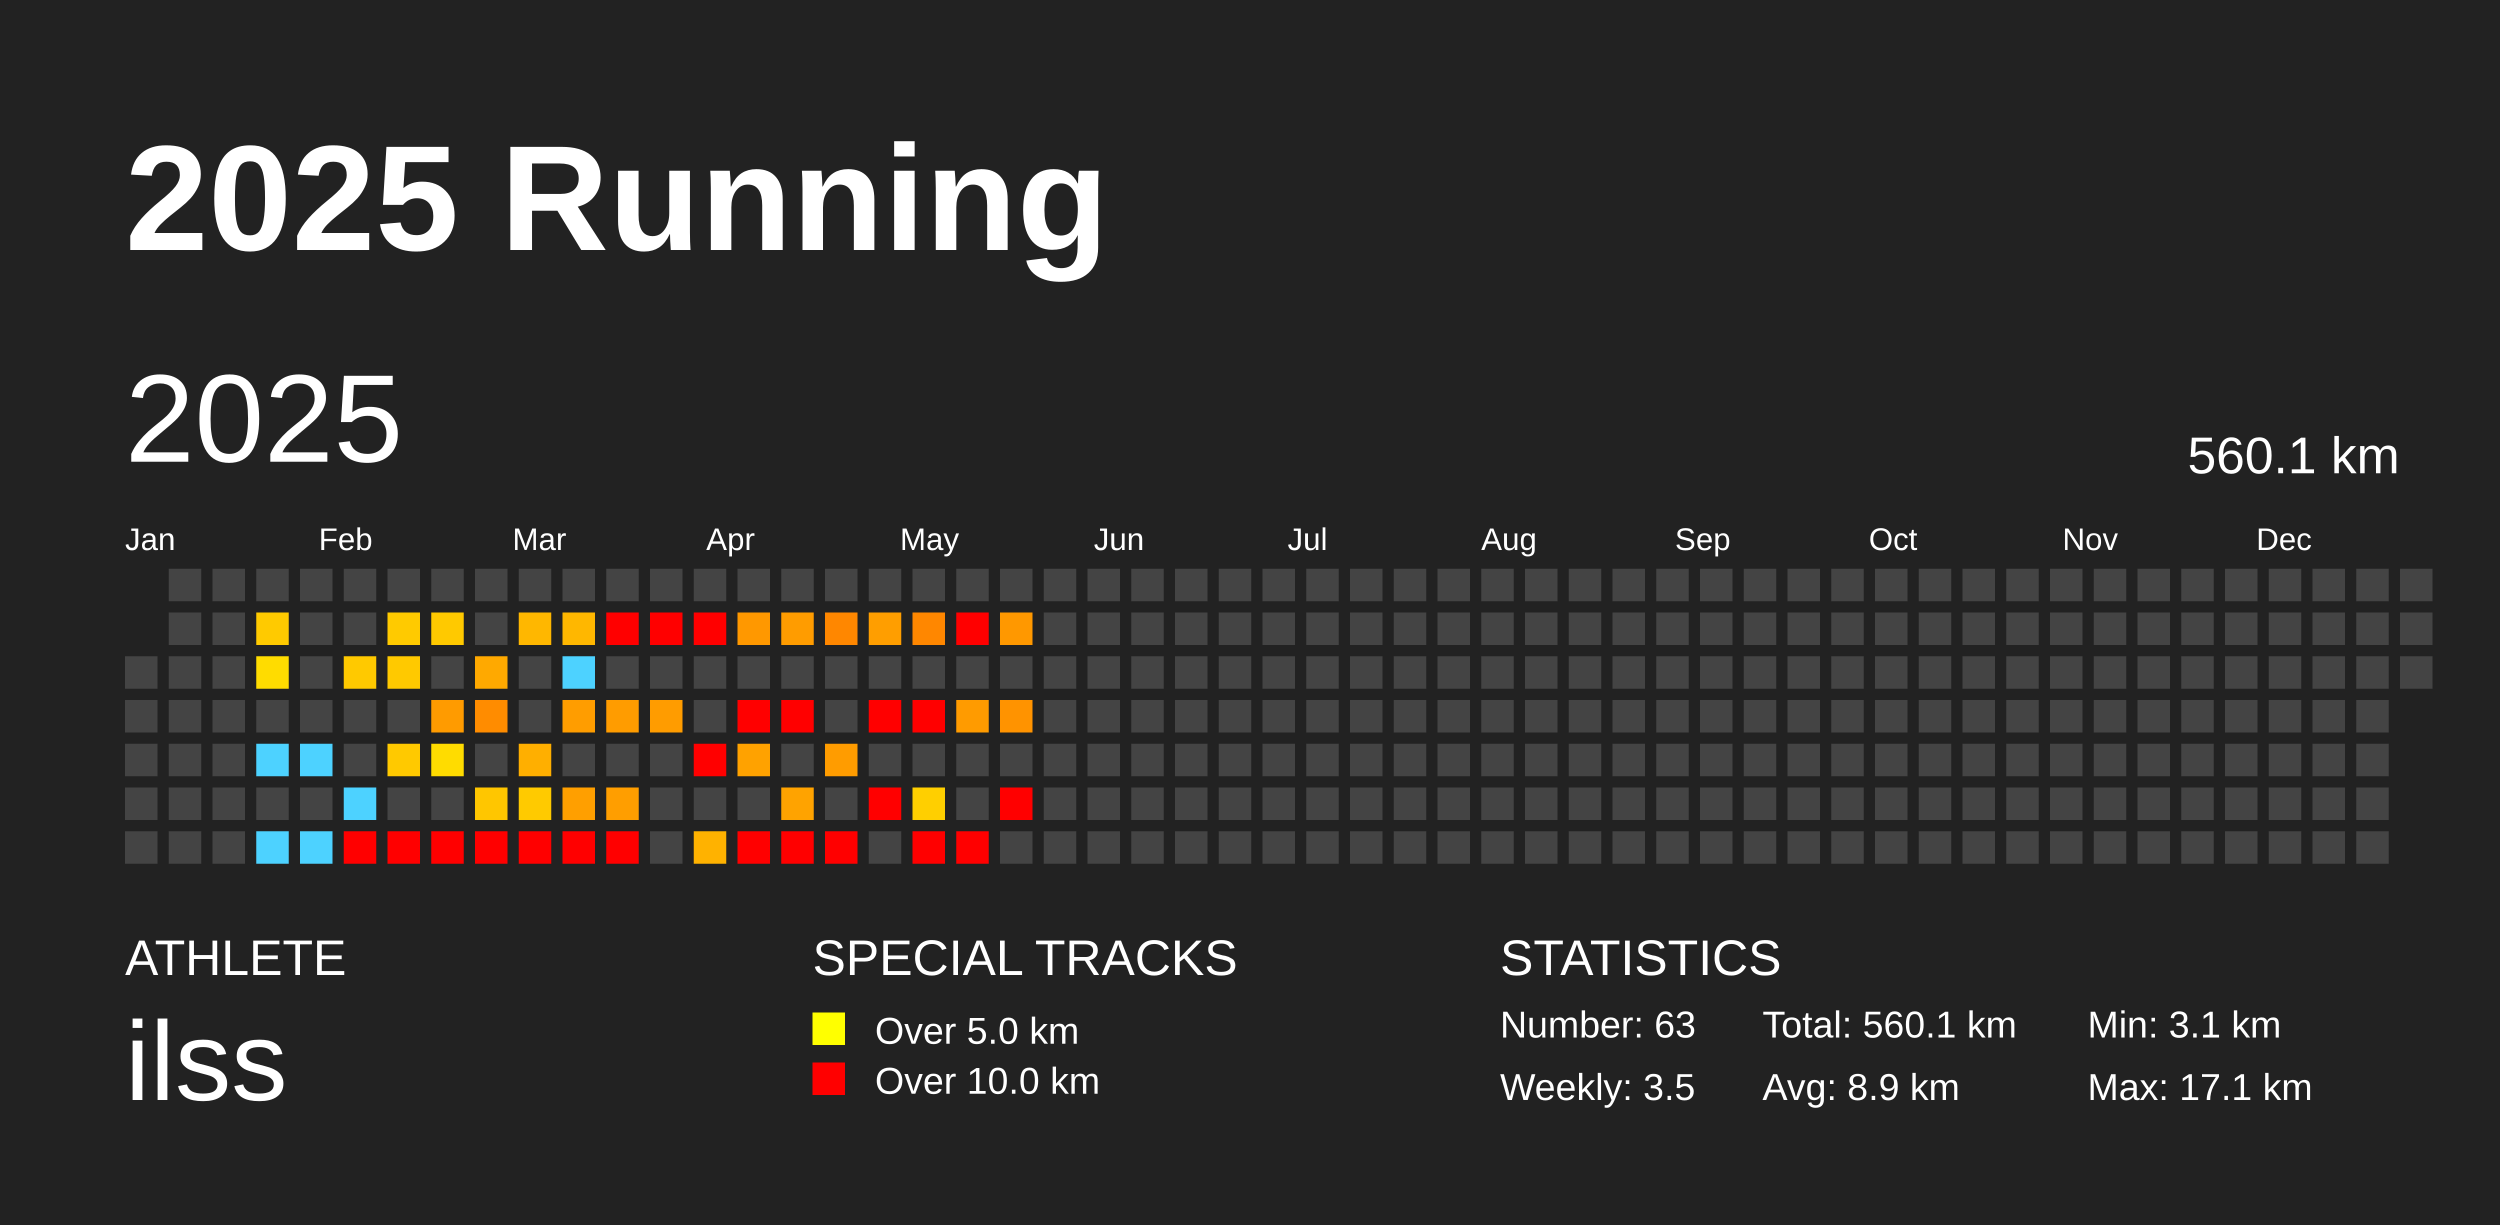
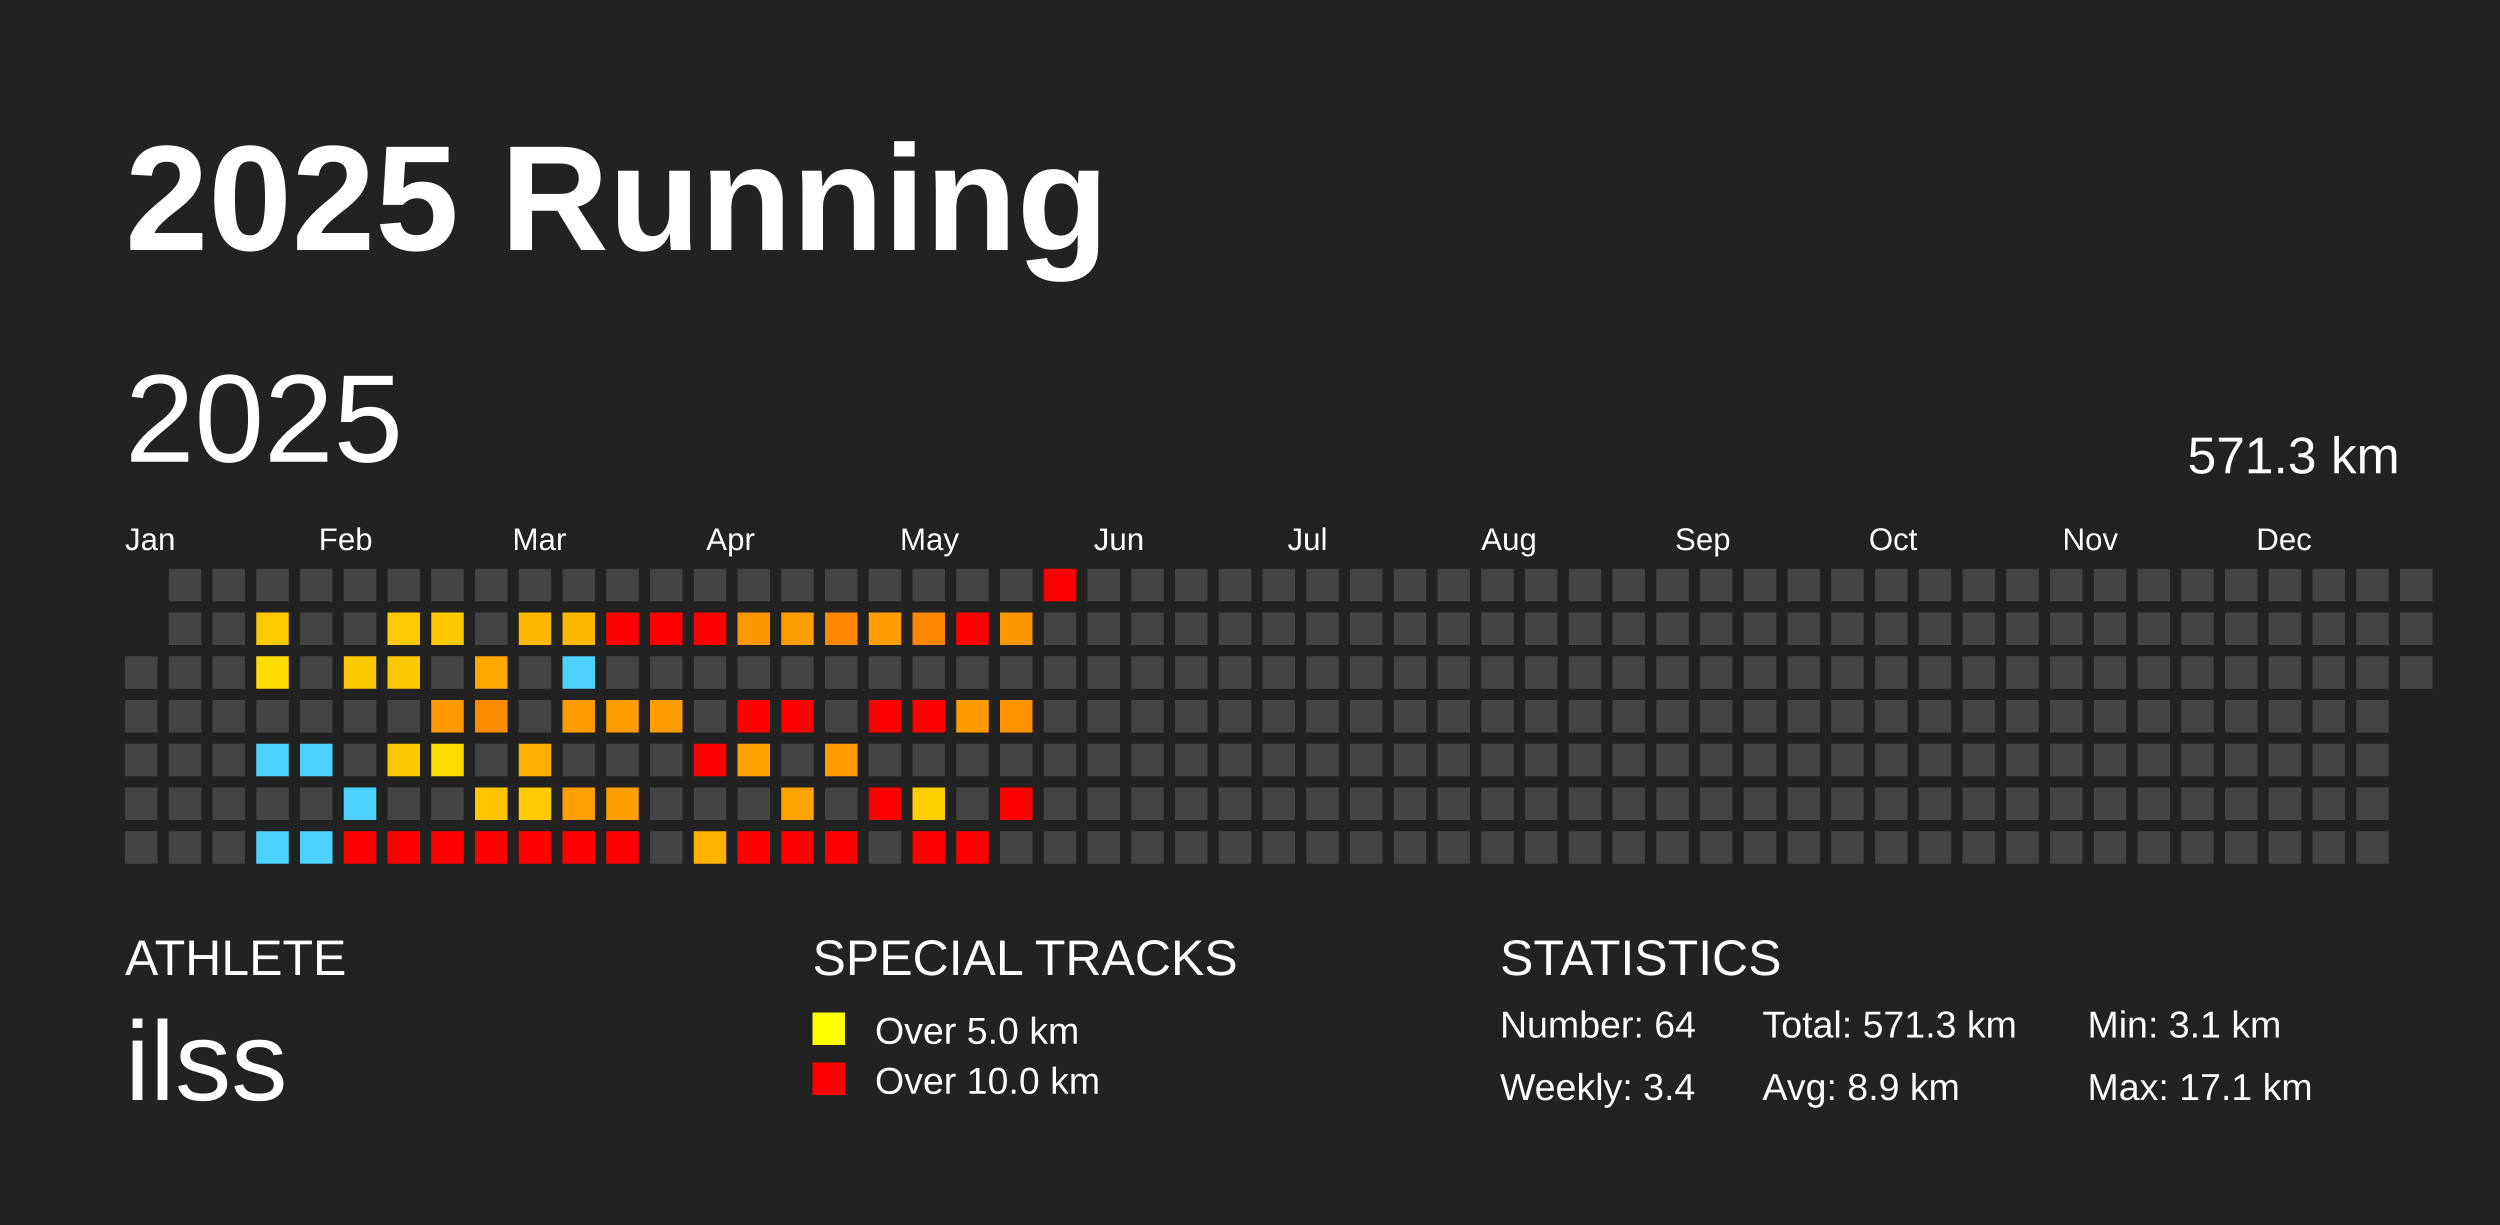
<svg xmlns="http://www.w3.org/2000/svg" baseProfile="full" height="98mm" version="1.1" viewBox="0,0,200,98" width="200mm">
  <defs />
  <rect fill="#222222" height="98" width="200" x="0" y="0" />
  <text fill="#FFFFFF" style="font-size:12px; font-family:Arial; font-weight:bold;" x="10" y="20">2025 Running</text>
  <text fill="#FFFFFF" style="font-size:4px; font-family:Arial" x="10" y="78">ATHLETE</text>
  <text fill="#FFFFFF" style="font-size:9px; font-family:Arial" x="10" y="88">ilss</text>
  <text fill="#FFFFFF" style="font-size:4px; font-family:Arial" x="65" y="78">SPECIAL TRACKS</text>
  <rect fill="yellow" height="2.6" width="2.6" x="65" y="81" />
  <text fill="#FFFFFF" style="font-size:3px; font-family:Arial" x="70" y="83.5">Over 5.0 km</text>
  <rect fill="red" height="2.6" width="2.6" x="65" y="85" />
  <text fill="#FFFFFF" style="font-size:3px; font-family:Arial" x="70" y="87.5">Over 10.0 km</text>
  <text fill="#FFFFFF" style="font-size:4px; font-family:Arial" x="120" y="78">STATISTICS</text>
-   <text fill="#FFFFFF" style="font-size:3px; font-family:Arial" x="120" y="83">Number: 63</text>
-   <text fill="#FFFFFF" style="font-size:3px; font-family:Arial" x="120" y="88">Weekly: 3.5</text>
-   <text fill="#FFFFFF" style="font-size:3px; font-family:Arial" x="141" y="83">Total: 560.1 km</text>
+   <text fill="#FFFFFF" style="font-size:3px; font-family:Arial" x="120" y="83">Number: 64</text>
+   <text fill="#FFFFFF" style="font-size:3px; font-family:Arial" x="120" y="88">Weekly: 3.4</text>
+   <text fill="#FFFFFF" style="font-size:3px; font-family:Arial" x="141" y="83">Total: 571.3 km</text>
  <text fill="#FFFFFF" style="font-size:3px; font-family:Arial" x="141" y="88">Avg: 8.9 km</text>
  <text fill="#FFFFFF" style="font-size:3px; font-family:Arial" x="167" y="83">Min: 3.1 km</text>
  <text fill="#FFFFFF" style="font-size:3px; font-family:Arial" x="167" y="88">Max: 17.1 km</text>
  <text dominant-baseline="hanging" fill="#FFFFFF" style="font-size:10.0px; font-family:Arial;" x="10" y="30">2025</text>
-   <text dominant-baseline="hanging" fill="#FFFFFF" style="font-size:4.125px; font-family:Arial;" x="175" y="35">560.1 km</text>
+   <text dominant-baseline="hanging" fill="#FFFFFF" style="font-size:4.125px; font-family:Arial;" x="175" y="35">571.3 km</text>
  <text fill="#FFFFFF" style="font-size:2.5px; font-family:Arial" x="10.0" y="44">Jan</text>
  <text fill="#FFFFFF" style="font-size:2.5px; font-family:Arial" x="25.5" y="44">Feb</text>
  <text fill="#FFFFFF" style="font-size:2.5px; font-family:Arial" x="41.0" y="44">Mar</text>
  <text fill="#FFFFFF" style="font-size:2.5px; font-family:Arial" x="56.5" y="44">Apr</text>
  <text fill="#FFFFFF" style="font-size:2.5px; font-family:Arial" x="72.0" y="44">May</text>
  <text fill="#FFFFFF" style="font-size:2.5px; font-family:Arial" x="87.5" y="44">Jun</text>
  <text fill="#FFFFFF" style="font-size:2.5px; font-family:Arial" x="103.0" y="44">Jul</text>
  <text fill="#FFFFFF" style="font-size:2.5px; font-family:Arial" x="118.5" y="44">Aug</text>
  <text fill="#FFFFFF" style="font-size:2.5px; font-family:Arial" x="134.0" y="44">Sep</text>
  <text fill="#FFFFFF" style="font-size:2.5px; font-family:Arial" x="149.5" y="44">Oct</text>
  <text fill="#FFFFFF" style="font-size:2.5px; font-family:Arial" x="165.0" y="44">Nov</text>
  <text fill="#FFFFFF" style="font-size:2.5px; font-family:Arial" x="180.5" y="44">Dec</text>
  <rect fill="#444444" height="2.6" width="2.6" x="10.0" y="52.5" />
  <rect fill="#444444" height="2.6" width="2.6" x="10.0" y="56.0" />
  <rect fill="#444444" height="2.6" width="2.6" x="10.0" y="59.5" />
  <rect fill="#444444" height="2.6" width="2.6" x="10.0" y="63.0" />
  <rect fill="#444444" height="2.6" width="2.6" x="10.0" y="66.5" />
  <rect fill="#444444" height="2.6" width="2.6" x="13.5" y="45.5" />
  <rect fill="#444444" height="2.6" width="2.6" x="13.5" y="49.0" />
  <rect fill="#444444" height="2.6" width="2.6" x="13.5" y="52.5" />
  <rect fill="#444444" height="2.6" width="2.6" x="13.5" y="56.0" />
  <rect fill="#444444" height="2.6" width="2.6" x="13.5" y="59.5" />
  <rect fill="#444444" height="2.6" width="2.6" x="13.5" y="63.0" />
  <rect fill="#444444" height="2.6" width="2.6" x="13.5" y="66.5" />
  <rect fill="#444444" height="2.6" width="2.6" x="17.0" y="45.5" />
  <rect fill="#444444" height="2.6" width="2.6" x="17.0" y="49.0" />
  <rect fill="#444444" height="2.6" width="2.6" x="17.0" y="52.5" />
  <rect fill="#444444" height="2.6" width="2.6" x="17.0" y="56.0" />
  <rect fill="#444444" height="2.6" width="2.6" x="17.0" y="59.5" />
  <rect fill="#444444" height="2.6" width="2.6" x="17.0" y="63.0" />
  <rect fill="#444444" height="2.6" width="2.6" x="17.0" y="66.5" />
  <rect fill="#444444" height="2.6" width="2.6" x="20.5" y="45.5" />
  <rect fill="#ffca00" height="2.6" width="2.6" x="20.5" y="49.0" />
  <rect fill="#ffdc00" height="2.6" width="2.6" x="20.5" y="52.5" />
  <rect fill="#444444" height="2.6" width="2.6" x="20.5" y="56.0" />
  <rect fill="#4dd2ff" height="2.6" width="2.6" x="20.5" y="59.5" />
  <rect fill="#444444" height="2.6" width="2.6" x="20.5" y="63.0" />
  <rect fill="#4dd2ff" height="2.6" width="2.6" x="20.5" y="66.5" />
  <rect fill="#444444" height="2.6" width="2.6" x="24.0" y="45.5" />
  <rect fill="#444444" height="2.6" width="2.6" x="24.0" y="49.0" />
  <rect fill="#444444" height="2.6" width="2.6" x="24.0" y="52.5" />
  <rect fill="#444444" height="2.6" width="2.6" x="24.0" y="56.0" />
  <rect fill="#4dd2ff" height="2.6" width="2.6" x="24.0" y="59.5" />
  <rect fill="#444444" height="2.6" width="2.6" x="24.0" y="63.0" />
  <rect fill="#4dd2ff" height="2.6" width="2.6" x="24.0" y="66.5" />
  <rect fill="#444444" height="2.6" width="2.6" x="27.5" y="45.5" />
  <rect fill="#444444" height="2.6" width="2.6" x="27.5" y="49.0" />
  <rect fill="#ffc900" height="2.6" width="2.6" x="27.5" y="52.5" />
  <rect fill="#444444" height="2.6" width="2.6" x="27.5" y="56.0" />
  <rect fill="#444444" height="2.6" width="2.6" x="27.5" y="59.5" />
  <rect fill="#4dd2ff" height="2.6" width="2.6" x="27.5" y="63.0" />
  <rect fill="red" height="2.6" width="2.6" x="27.5" y="66.5" />
  <rect fill="#444444" height="2.6" width="2.6" x="31.0" y="45.5" />
  <rect fill="#ffca00" height="2.6" width="2.6" x="31.0" y="49.0" />
  <rect fill="#ffc900" height="2.6" width="2.6" x="31.0" y="52.5" />
  <rect fill="#444444" height="2.6" width="2.6" x="31.0" y="56.0" />
  <rect fill="#ffc900" height="2.6" width="2.6" x="31.0" y="59.5" />
  <rect fill="#444444" height="2.6" width="2.6" x="31.0" y="63.0" />
  <rect fill="red" height="2.6" width="2.6" x="31.0" y="66.5" />
  <rect fill="#444444" height="2.6" width="2.6" x="34.5" y="45.5" />
  <rect fill="#ffc900" height="2.6" width="2.6" x="34.5" y="49.0" />
  <rect fill="#444444" height="2.6" width="2.6" x="34.5" y="52.5" />
  <rect fill="#ff9b00" height="2.6" width="2.6" x="34.5" y="56.0" />
  <rect fill="#ffdc00" height="2.6" width="2.6" x="34.5" y="59.5" />
  <rect fill="#444444" height="2.6" width="2.6" x="34.5" y="63.0" />
  <rect fill="red" height="2.6" width="2.6" x="34.5" y="66.5" />
  <rect fill="#444444" height="2.6" width="2.6" x="38.0" y="45.5" />
  <rect fill="#444444" height="2.6" width="2.6" x="38.0" y="49.0" />
  <rect fill="#ffa900" height="2.6" width="2.6" x="38.0" y="52.5" />
  <rect fill="#ff8c00" height="2.6" width="2.6" x="38.0" y="56.0" />
  <rect fill="#444444" height="2.6" width="2.6" x="38.0" y="59.5" />
  <rect fill="#ffc600" height="2.6" width="2.6" x="38.0" y="63.0" />
  <rect fill="red" height="2.6" width="2.6" x="38.0" y="66.5" />
  <rect fill="#444444" height="2.6" width="2.6" x="41.5" y="45.5" />
  <rect fill="#ffb700" height="2.6" width="2.6" x="41.5" y="49.0" />
  <rect fill="#444444" height="2.6" width="2.6" x="41.5" y="52.5" />
  <rect fill="#444444" height="2.6" width="2.6" x="41.5" y="56.0" />
  <rect fill="#ffaf00" height="2.6" width="2.6" x="41.5" y="59.5" />
  <rect fill="#ffca00" height="2.6" width="2.6" x="41.5" y="63.0" />
  <rect fill="red" height="2.6" width="2.6" x="41.5" y="66.5" />
  <rect fill="#444444" height="2.6" width="2.6" x="45.0" y="45.5" />
  <rect fill="#ffb700" height="2.6" width="2.6" x="45.0" y="49.0" />
  <rect fill="#4dd2ff" height="2.6" width="2.6" x="45.0" y="52.5" />
  <rect fill="#ff9d00" height="2.6" width="2.6" x="45.0" y="56.0" />
  <rect fill="#444444" height="2.6" width="2.6" x="45.0" y="59.5" />
  <rect fill="#ff9f00" height="2.6" width="2.6" x="45.0" y="63.0" />
  <rect fill="red" height="2.6" width="2.6" x="45.0" y="66.5" />
  <rect fill="#444444" height="2.6" width="2.6" x="48.5" y="45.5" />
  <rect fill="red" height="2.6" width="2.6" x="48.5" y="49.0" />
  <rect fill="#444444" height="2.6" width="2.6" x="48.5" y="52.5" />
  <rect fill="#ff9c00" height="2.6" width="2.6" x="48.5" y="56.0" />
  <rect fill="#444444" height="2.6" width="2.6" x="48.5" y="59.5" />
  <rect fill="#ff9e00" height="2.6" width="2.6" x="48.5" y="63.0" />
  <rect fill="red" height="2.6" width="2.6" x="48.5" y="66.5" />
  <rect fill="#444444" height="2.6" width="2.6" x="52.0" y="45.5" />
  <rect fill="red" height="2.6" width="2.6" x="52.0" y="49.0" />
  <rect fill="#444444" height="2.6" width="2.6" x="52.0" y="52.5" />
  <rect fill="#ff9c00" height="2.6" width="2.6" x="52.0" y="56.0" />
  <rect fill="#444444" height="2.6" width="2.6" x="52.0" y="59.5" />
  <rect fill="#444444" height="2.6" width="2.6" x="52.0" y="63.0" />
  <rect fill="#444444" height="2.6" width="2.6" x="52.0" y="66.5" />
  <rect fill="#444444" height="2.6" width="2.6" x="55.5" y="45.5" />
  <rect fill="red" height="2.6" width="2.6" x="55.5" y="49.0" />
  <rect fill="#444444" height="2.6" width="2.6" x="55.5" y="52.5" />
  <rect fill="#444444" height="2.6" width="2.6" x="55.5" y="56.0" />
  <rect fill="red" height="2.6" width="2.6" x="55.5" y="59.5" />
  <rect fill="#444444" height="2.6" width="2.6" x="55.5" y="63.0" />
  <rect fill="#ffb200" height="2.6" width="2.6" x="55.5" y="66.5" />
  <rect fill="#444444" height="2.6" width="2.6" x="59.0" y="45.5" />
  <rect fill="#ff9800" height="2.6" width="2.6" x="59.0" y="49.0" />
  <rect fill="#444444" height="2.6" width="2.6" x="59.0" y="52.5" />
  <rect fill="red" height="2.6" width="2.6" x="59.0" y="56.0" />
  <rect fill="#ffa200" height="2.6" width="2.6" x="59.0" y="59.5" />
  <rect fill="#444444" height="2.6" width="2.6" x="59.0" y="63.0" />
  <rect fill="red" height="2.6" width="2.6" x="59.0" y="66.5" />
  <rect fill="#444444" height="2.6" width="2.6" x="62.5" y="45.5" />
  <rect fill="#ff9c00" height="2.6" width="2.6" x="62.5" y="49.0" />
  <rect fill="#444444" height="2.6" width="2.6" x="62.5" y="52.5" />
  <rect fill="red" height="2.6" width="2.6" x="62.5" y="56.0" />
  <rect fill="#444444" height="2.6" width="2.6" x="62.5" y="59.5" />
  <rect fill="#ffa300" height="2.6" width="2.6" x="62.5" y="63.0" />
  <rect fill="red" height="2.6" width="2.6" x="62.5" y="66.5" />
  <rect fill="#444444" height="2.6" width="2.6" x="66.0" y="45.5" />
  <rect fill="#ff8700" height="2.6" width="2.6" x="66.0" y="49.0" />
  <rect fill="#444444" height="2.6" width="2.6" x="66.0" y="52.5" />
  <rect fill="#444444" height="2.6" width="2.6" x="66.0" y="56.0" />
  <rect fill="#ff9c00" height="2.6" width="2.6" x="66.0" y="59.5" />
  <rect fill="#444444" height="2.6" width="2.6" x="66.0" y="63.0" />
  <rect fill="red" height="2.6" width="2.6" x="66.0" y="66.5" />
  <rect fill="#444444" height="2.6" width="2.6" x="69.5" y="45.5" />
  <rect fill="#ff9e00" height="2.6" width="2.6" x="69.5" y="49.0" />
  <rect fill="#444444" height="2.6" width="2.6" x="69.5" y="52.5" />
  <rect fill="red" height="2.6" width="2.6" x="69.5" y="56.0" />
  <rect fill="#444444" height="2.6" width="2.6" x="69.5" y="59.5" />
  <rect fill="red" height="2.6" width="2.6" x="69.5" y="63.0" />
  <rect fill="#444444" height="2.6" width="2.6" x="69.5" y="66.5" />
  <rect fill="#444444" height="2.6" width="2.6" x="73.0" y="45.5" />
  <rect fill="#ff8700" height="2.6" width="2.6" x="73.0" y="49.0" />
  <rect fill="#444444" height="2.6" width="2.6" x="73.0" y="52.5" />
  <rect fill="red" height="2.6" width="2.6" x="73.0" y="56.0" />
  <rect fill="#444444" height="2.6" width="2.6" x="73.0" y="59.5" />
  <rect fill="#ffcf00" height="2.6" width="2.6" x="73.0" y="63.0" />
  <rect fill="red" height="2.6" width="2.6" x="73.0" y="66.5" />
  <rect fill="#444444" height="2.6" width="2.6" x="76.5" y="45.5" />
  <rect fill="red" height="2.6" width="2.6" x="76.5" y="49.0" />
  <rect fill="#444444" height="2.6" width="2.6" x="76.5" y="52.5" />
  <rect fill="#ff9b00" height="2.6" width="2.6" x="76.5" y="56.0" />
  <rect fill="#444444" height="2.6" width="2.6" x="76.5" y="59.5" />
  <rect fill="#444444" height="2.6" width="2.6" x="76.5" y="63.0" />
  <rect fill="red" height="2.6" width="2.6" x="76.5" y="66.5" />
  <rect fill="#444444" height="2.6" width="2.6" x="80.0" y="45.5" />
  <rect fill="#ff9800" height="2.6" width="2.6" x="80.0" y="49.0" />
  <rect fill="#444444" height="2.6" width="2.6" x="80.0" y="52.5" />
  <rect fill="#ff9300" height="2.6" width="2.6" x="80.0" y="56.0" />
  <rect fill="#444444" height="2.6" width="2.6" x="80.0" y="59.5" />
  <rect fill="red" height="2.6" width="2.6" x="80.0" y="63.0" />
  <rect fill="#444444" height="2.6" width="2.6" x="80.0" y="66.5" />
-   <rect fill="#444444" height="2.6" width="2.6" x="83.5" y="45.5" />
+   <rect fill="red" height="2.6" width="2.6" x="83.5" y="45.5" />
  <rect fill="#444444" height="2.6" width="2.6" x="83.5" y="49.0" />
  <rect fill="#444444" height="2.6" width="2.6" x="83.5" y="52.5" />
  <rect fill="#444444" height="2.6" width="2.6" x="83.5" y="56.0" />
  <rect fill="#444444" height="2.6" width="2.6" x="83.5" y="59.5" />
  <rect fill="#444444" height="2.6" width="2.6" x="83.5" y="63.0" />
  <rect fill="#444444" height="2.6" width="2.6" x="83.5" y="66.5" />
  <rect fill="#444444" height="2.6" width="2.6" x="87.0" y="45.5" />
  <rect fill="#444444" height="2.6" width="2.6" x="87.0" y="49.0" />
  <rect fill="#444444" height="2.6" width="2.6" x="87.0" y="52.5" />
  <rect fill="#444444" height="2.6" width="2.6" x="87.0" y="56.0" />
  <rect fill="#444444" height="2.6" width="2.6" x="87.0" y="59.5" />
  <rect fill="#444444" height="2.6" width="2.6" x="87.0" y="63.0" />
  <rect fill="#444444" height="2.6" width="2.6" x="87.0" y="66.5" />
  <rect fill="#444444" height="2.6" width="2.6" x="90.5" y="45.5" />
  <rect fill="#444444" height="2.6" width="2.6" x="90.5" y="49.0" />
  <rect fill="#444444" height="2.6" width="2.6" x="90.5" y="52.5" />
  <rect fill="#444444" height="2.6" width="2.6" x="90.5" y="56.0" />
  <rect fill="#444444" height="2.6" width="2.6" x="90.5" y="59.5" />
  <rect fill="#444444" height="2.6" width="2.6" x="90.5" y="63.0" />
  <rect fill="#444444" height="2.6" width="2.6" x="90.5" y="66.5" />
  <rect fill="#444444" height="2.6" width="2.6" x="94.0" y="45.5" />
  <rect fill="#444444" height="2.6" width="2.6" x="94.0" y="49.0" />
  <rect fill="#444444" height="2.6" width="2.6" x="94.0" y="52.5" />
  <rect fill="#444444" height="2.6" width="2.6" x="94.0" y="56.0" />
  <rect fill="#444444" height="2.6" width="2.6" x="94.0" y="59.5" />
  <rect fill="#444444" height="2.6" width="2.6" x="94.0" y="63.0" />
  <rect fill="#444444" height="2.6" width="2.6" x="94.0" y="66.5" />
  <rect fill="#444444" height="2.6" width="2.6" x="97.5" y="45.5" />
  <rect fill="#444444" height="2.6" width="2.6" x="97.5" y="49.0" />
  <rect fill="#444444" height="2.6" width="2.6" x="97.5" y="52.5" />
  <rect fill="#444444" height="2.6" width="2.6" x="97.5" y="56.0" />
  <rect fill="#444444" height="2.6" width="2.6" x="97.5" y="59.5" />
  <rect fill="#444444" height="2.6" width="2.6" x="97.5" y="63.0" />
  <rect fill="#444444" height="2.6" width="2.6" x="97.5" y="66.5" />
  <rect fill="#444444" height="2.6" width="2.6" x="101.0" y="45.5" />
  <rect fill="#444444" height="2.6" width="2.6" x="101.0" y="49.0" />
  <rect fill="#444444" height="2.6" width="2.6" x="101.0" y="52.5" />
  <rect fill="#444444" height="2.6" width="2.6" x="101.0" y="56.0" />
  <rect fill="#444444" height="2.6" width="2.6" x="101.0" y="59.5" />
  <rect fill="#444444" height="2.6" width="2.6" x="101.0" y="63.0" />
  <rect fill="#444444" height="2.6" width="2.6" x="101.0" y="66.5" />
  <rect fill="#444444" height="2.6" width="2.6" x="104.5" y="45.5" />
  <rect fill="#444444" height="2.6" width="2.6" x="104.5" y="49.0" />
  <rect fill="#444444" height="2.6" width="2.6" x="104.5" y="52.5" />
  <rect fill="#444444" height="2.6" width="2.6" x="104.5" y="56.0" />
  <rect fill="#444444" height="2.6" width="2.6" x="104.5" y="59.5" />
  <rect fill="#444444" height="2.6" width="2.6" x="104.5" y="63.0" />
  <rect fill="#444444" height="2.6" width="2.6" x="104.5" y="66.5" />
  <rect fill="#444444" height="2.6" width="2.6" x="108.0" y="45.5" />
  <rect fill="#444444" height="2.6" width="2.6" x="108.0" y="49.0" />
  <rect fill="#444444" height="2.6" width="2.6" x="108.0" y="52.5" />
  <rect fill="#444444" height="2.6" width="2.6" x="108.0" y="56.0" />
  <rect fill="#444444" height="2.6" width="2.6" x="108.0" y="59.5" />
  <rect fill="#444444" height="2.6" width="2.6" x="108.0" y="63.0" />
  <rect fill="#444444" height="2.6" width="2.6" x="108.0" y="66.5" />
  <rect fill="#444444" height="2.6" width="2.6" x="111.5" y="45.5" />
  <rect fill="#444444" height="2.6" width="2.6" x="111.5" y="49.0" />
  <rect fill="#444444" height="2.6" width="2.6" x="111.5" y="52.5" />
  <rect fill="#444444" height="2.6" width="2.6" x="111.5" y="56.0" />
  <rect fill="#444444" height="2.6" width="2.6" x="111.5" y="59.5" />
  <rect fill="#444444" height="2.6" width="2.6" x="111.5" y="63.0" />
  <rect fill="#444444" height="2.6" width="2.6" x="111.5" y="66.5" />
  <rect fill="#444444" height="2.6" width="2.6" x="115.0" y="45.5" />
  <rect fill="#444444" height="2.6" width="2.6" x="115.0" y="49.0" />
  <rect fill="#444444" height="2.6" width="2.6" x="115.0" y="52.5" />
  <rect fill="#444444" height="2.6" width="2.6" x="115.0" y="56.0" />
  <rect fill="#444444" height="2.6" width="2.6" x="115.0" y="59.5" />
  <rect fill="#444444" height="2.6" width="2.6" x="115.0" y="63.0" />
  <rect fill="#444444" height="2.6" width="2.6" x="115.0" y="66.5" />
  <rect fill="#444444" height="2.6" width="2.6" x="118.5" y="45.5" />
  <rect fill="#444444" height="2.6" width="2.6" x="118.5" y="49.0" />
  <rect fill="#444444" height="2.6" width="2.6" x="118.5" y="52.5" />
  <rect fill="#444444" height="2.6" width="2.6" x="118.5" y="56.0" />
  <rect fill="#444444" height="2.6" width="2.6" x="118.5" y="59.5" />
  <rect fill="#444444" height="2.6" width="2.6" x="118.5" y="63.0" />
  <rect fill="#444444" height="2.6" width="2.6" x="118.5" y="66.5" />
  <rect fill="#444444" height="2.6" width="2.6" x="122.0" y="45.5" />
  <rect fill="#444444" height="2.6" width="2.6" x="122.0" y="49.0" />
  <rect fill="#444444" height="2.6" width="2.6" x="122.0" y="52.5" />
  <rect fill="#444444" height="2.6" width="2.6" x="122.0" y="56.0" />
  <rect fill="#444444" height="2.6" width="2.6" x="122.0" y="59.5" />
  <rect fill="#444444" height="2.6" width="2.6" x="122.0" y="63.0" />
  <rect fill="#444444" height="2.6" width="2.6" x="122.0" y="66.5" />
  <rect fill="#444444" height="2.6" width="2.6" x="125.5" y="45.5" />
  <rect fill="#444444" height="2.6" width="2.6" x="125.5" y="49.0" />
  <rect fill="#444444" height="2.6" width="2.6" x="125.5" y="52.5" />
  <rect fill="#444444" height="2.6" width="2.6" x="125.5" y="56.0" />
  <rect fill="#444444" height="2.6" width="2.6" x="125.5" y="59.5" />
  <rect fill="#444444" height="2.6" width="2.6" x="125.5" y="63.0" />
  <rect fill="#444444" height="2.6" width="2.6" x="125.5" y="66.5" />
  <rect fill="#444444" height="2.6" width="2.6" x="129.0" y="45.5" />
  <rect fill="#444444" height="2.6" width="2.6" x="129.0" y="49.0" />
  <rect fill="#444444" height="2.6" width="2.6" x="129.0" y="52.5" />
  <rect fill="#444444" height="2.6" width="2.6" x="129.0" y="56.0" />
  <rect fill="#444444" height="2.6" width="2.6" x="129.0" y="59.5" />
  <rect fill="#444444" height="2.6" width="2.6" x="129.0" y="63.0" />
  <rect fill="#444444" height="2.6" width="2.6" x="129.0" y="66.5" />
  <rect fill="#444444" height="2.6" width="2.6" x="132.5" y="45.5" />
  <rect fill="#444444" height="2.6" width="2.6" x="132.5" y="49.0" />
  <rect fill="#444444" height="2.6" width="2.6" x="132.5" y="52.5" />
  <rect fill="#444444" height="2.6" width="2.6" x="132.5" y="56.0" />
  <rect fill="#444444" height="2.6" width="2.6" x="132.5" y="59.5" />
  <rect fill="#444444" height="2.6" width="2.6" x="132.5" y="63.0" />
  <rect fill="#444444" height="2.6" width="2.6" x="132.5" y="66.5" />
  <rect fill="#444444" height="2.6" width="2.6" x="136.0" y="45.5" />
  <rect fill="#444444" height="2.6" width="2.6" x="136.0" y="49.0" />
  <rect fill="#444444" height="2.6" width="2.6" x="136.0" y="52.5" />
  <rect fill="#444444" height="2.6" width="2.6" x="136.0" y="56.0" />
  <rect fill="#444444" height="2.6" width="2.6" x="136.0" y="59.5" />
  <rect fill="#444444" height="2.6" width="2.6" x="136.0" y="63.0" />
  <rect fill="#444444" height="2.6" width="2.6" x="136.0" y="66.5" />
  <rect fill="#444444" height="2.6" width="2.6" x="139.5" y="45.5" />
  <rect fill="#444444" height="2.6" width="2.6" x="139.5" y="49.0" />
  <rect fill="#444444" height="2.6" width="2.6" x="139.5" y="52.5" />
  <rect fill="#444444" height="2.6" width="2.6" x="139.5" y="56.0" />
  <rect fill="#444444" height="2.6" width="2.6" x="139.5" y="59.5" />
  <rect fill="#444444" height="2.6" width="2.6" x="139.5" y="63.0" />
  <rect fill="#444444" height="2.6" width="2.6" x="139.5" y="66.5" />
  <rect fill="#444444" height="2.6" width="2.6" x="143.0" y="45.5" />
  <rect fill="#444444" height="2.6" width="2.6" x="143.0" y="49.0" />
  <rect fill="#444444" height="2.6" width="2.6" x="143.0" y="52.5" />
  <rect fill="#444444" height="2.6" width="2.6" x="143.0" y="56.0" />
  <rect fill="#444444" height="2.6" width="2.6" x="143.0" y="59.5" />
  <rect fill="#444444" height="2.6" width="2.6" x="143.0" y="63.0" />
  <rect fill="#444444" height="2.6" width="2.6" x="143.0" y="66.5" />
  <rect fill="#444444" height="2.6" width="2.6" x="146.5" y="45.5" />
  <rect fill="#444444" height="2.6" width="2.6" x="146.5" y="49.0" />
  <rect fill="#444444" height="2.6" width="2.6" x="146.5" y="52.5" />
  <rect fill="#444444" height="2.6" width="2.6" x="146.5" y="56.0" />
  <rect fill="#444444" height="2.6" width="2.6" x="146.5" y="59.5" />
  <rect fill="#444444" height="2.6" width="2.6" x="146.5" y="63.0" />
  <rect fill="#444444" height="2.6" width="2.6" x="146.5" y="66.5" />
  <rect fill="#444444" height="2.6" width="2.6" x="150.0" y="45.5" />
  <rect fill="#444444" height="2.6" width="2.6" x="150.0" y="49.0" />
  <rect fill="#444444" height="2.6" width="2.6" x="150.0" y="52.5" />
  <rect fill="#444444" height="2.6" width="2.6" x="150.0" y="56.0" />
  <rect fill="#444444" height="2.6" width="2.6" x="150.0" y="59.5" />
  <rect fill="#444444" height="2.6" width="2.6" x="150.0" y="63.0" />
  <rect fill="#444444" height="2.6" width="2.6" x="150.0" y="66.5" />
  <rect fill="#444444" height="2.6" width="2.6" x="153.5" y="45.5" />
  <rect fill="#444444" height="2.6" width="2.6" x="153.5" y="49.0" />
  <rect fill="#444444" height="2.6" width="2.6" x="153.5" y="52.5" />
  <rect fill="#444444" height="2.6" width="2.6" x="153.5" y="56.0" />
  <rect fill="#444444" height="2.6" width="2.6" x="153.5" y="59.5" />
  <rect fill="#444444" height="2.6" width="2.6" x="153.5" y="63.0" />
  <rect fill="#444444" height="2.6" width="2.6" x="153.5" y="66.5" />
  <rect fill="#444444" height="2.6" width="2.6" x="157.0" y="45.5" />
  <rect fill="#444444" height="2.6" width="2.6" x="157.0" y="49.0" />
  <rect fill="#444444" height="2.6" width="2.6" x="157.0" y="52.5" />
  <rect fill="#444444" height="2.6" width="2.6" x="157.0" y="56.0" />
  <rect fill="#444444" height="2.6" width="2.6" x="157.0" y="59.5" />
  <rect fill="#444444" height="2.6" width="2.6" x="157.0" y="63.0" />
  <rect fill="#444444" height="2.6" width="2.6" x="157.0" y="66.5" />
  <rect fill="#444444" height="2.6" width="2.6" x="160.5" y="45.5" />
  <rect fill="#444444" height="2.6" width="2.6" x="160.5" y="49.0" />
  <rect fill="#444444" height="2.6" width="2.6" x="160.5" y="52.5" />
  <rect fill="#444444" height="2.6" width="2.6" x="160.5" y="56.0" />
  <rect fill="#444444" height="2.6" width="2.6" x="160.5" y="59.5" />
  <rect fill="#444444" height="2.6" width="2.6" x="160.5" y="63.0" />
  <rect fill="#444444" height="2.6" width="2.6" x="160.5" y="66.5" />
  <rect fill="#444444" height="2.6" width="2.6" x="164.0" y="45.5" />
  <rect fill="#444444" height="2.6" width="2.6" x="164.0" y="49.0" />
  <rect fill="#444444" height="2.6" width="2.6" x="164.0" y="52.5" />
  <rect fill="#444444" height="2.6" width="2.6" x="164.0" y="56.0" />
  <rect fill="#444444" height="2.6" width="2.6" x="164.0" y="59.5" />
  <rect fill="#444444" height="2.6" width="2.6" x="164.0" y="63.0" />
  <rect fill="#444444" height="2.6" width="2.6" x="164.0" y="66.5" />
  <rect fill="#444444" height="2.6" width="2.6" x="167.5" y="45.5" />
  <rect fill="#444444" height="2.6" width="2.6" x="167.5" y="49.0" />
  <rect fill="#444444" height="2.6" width="2.6" x="167.5" y="52.5" />
  <rect fill="#444444" height="2.6" width="2.6" x="167.5" y="56.0" />
  <rect fill="#444444" height="2.6" width="2.6" x="167.5" y="59.5" />
  <rect fill="#444444" height="2.6" width="2.6" x="167.5" y="63.0" />
  <rect fill="#444444" height="2.6" width="2.6" x="167.5" y="66.5" />
  <rect fill="#444444" height="2.6" width="2.6" x="171.0" y="45.5" />
  <rect fill="#444444" height="2.6" width="2.6" x="171.0" y="49.0" />
  <rect fill="#444444" height="2.6" width="2.6" x="171.0" y="52.5" />
  <rect fill="#444444" height="2.6" width="2.6" x="171.0" y="56.0" />
  <rect fill="#444444" height="2.6" width="2.6" x="171.0" y="59.5" />
  <rect fill="#444444" height="2.6" width="2.6" x="171.0" y="63.0" />
  <rect fill="#444444" height="2.6" width="2.6" x="171.0" y="66.5" />
  <rect fill="#444444" height="2.6" width="2.6" x="174.5" y="45.5" />
  <rect fill="#444444" height="2.6" width="2.6" x="174.5" y="49.0" />
  <rect fill="#444444" height="2.6" width="2.6" x="174.5" y="52.5" />
  <rect fill="#444444" height="2.6" width="2.6" x="174.5" y="56.0" />
  <rect fill="#444444" height="2.6" width="2.6" x="174.5" y="59.5" />
  <rect fill="#444444" height="2.6" width="2.6" x="174.5" y="63.0" />
  <rect fill="#444444" height="2.6" width="2.6" x="174.5" y="66.5" />
  <rect fill="#444444" height="2.6" width="2.6" x="178.0" y="45.5" />
  <rect fill="#444444" height="2.6" width="2.6" x="178.0" y="49.0" />
  <rect fill="#444444" height="2.6" width="2.6" x="178.0" y="52.5" />
  <rect fill="#444444" height="2.6" width="2.6" x="178.0" y="56.0" />
  <rect fill="#444444" height="2.6" width="2.6" x="178.0" y="59.5" />
  <rect fill="#444444" height="2.6" width="2.6" x="178.0" y="63.0" />
  <rect fill="#444444" height="2.6" width="2.6" x="178.0" y="66.5" />
  <rect fill="#444444" height="2.6" width="2.6" x="181.5" y="45.5" />
  <rect fill="#444444" height="2.6" width="2.6" x="181.5" y="49.0" />
  <rect fill="#444444" height="2.6" width="2.6" x="181.5" y="52.5" />
  <rect fill="#444444" height="2.6" width="2.6" x="181.5" y="56.0" />
  <rect fill="#444444" height="2.6" width="2.6" x="181.5" y="59.5" />
  <rect fill="#444444" height="2.6" width="2.6" x="181.5" y="63.0" />
  <rect fill="#444444" height="2.6" width="2.6" x="181.5" y="66.5" />
  <rect fill="#444444" height="2.6" width="2.6" x="185.0" y="45.5" />
  <rect fill="#444444" height="2.6" width="2.6" x="185.0" y="49.0" />
  <rect fill="#444444" height="2.6" width="2.6" x="185.0" y="52.5" />
  <rect fill="#444444" height="2.6" width="2.6" x="185.0" y="56.0" />
  <rect fill="#444444" height="2.6" width="2.6" x="185.0" y="59.5" />
  <rect fill="#444444" height="2.6" width="2.6" x="185.0" y="63.0" />
  <rect fill="#444444" height="2.6" width="2.6" x="185.0" y="66.5" />
  <rect fill="#444444" height="2.6" width="2.6" x="188.5" y="45.5" />
  <rect fill="#444444" height="2.6" width="2.6" x="188.5" y="49.0" />
  <rect fill="#444444" height="2.6" width="2.6" x="188.5" y="52.5" />
  <rect fill="#444444" height="2.6" width="2.6" x="188.5" y="56.0" />
  <rect fill="#444444" height="2.6" width="2.6" x="188.5" y="59.5" />
  <rect fill="#444444" height="2.6" width="2.6" x="188.5" y="63.0" />
  <rect fill="#444444" height="2.6" width="2.6" x="188.5" y="66.5" />
  <rect fill="#444444" height="2.6" width="2.6" x="192.0" y="45.5" />
  <rect fill="#444444" height="2.6" width="2.6" x="192.0" y="49.0" />
  <rect fill="#444444" height="2.6" width="2.6" x="192.0" y="52.5" />
</svg>
